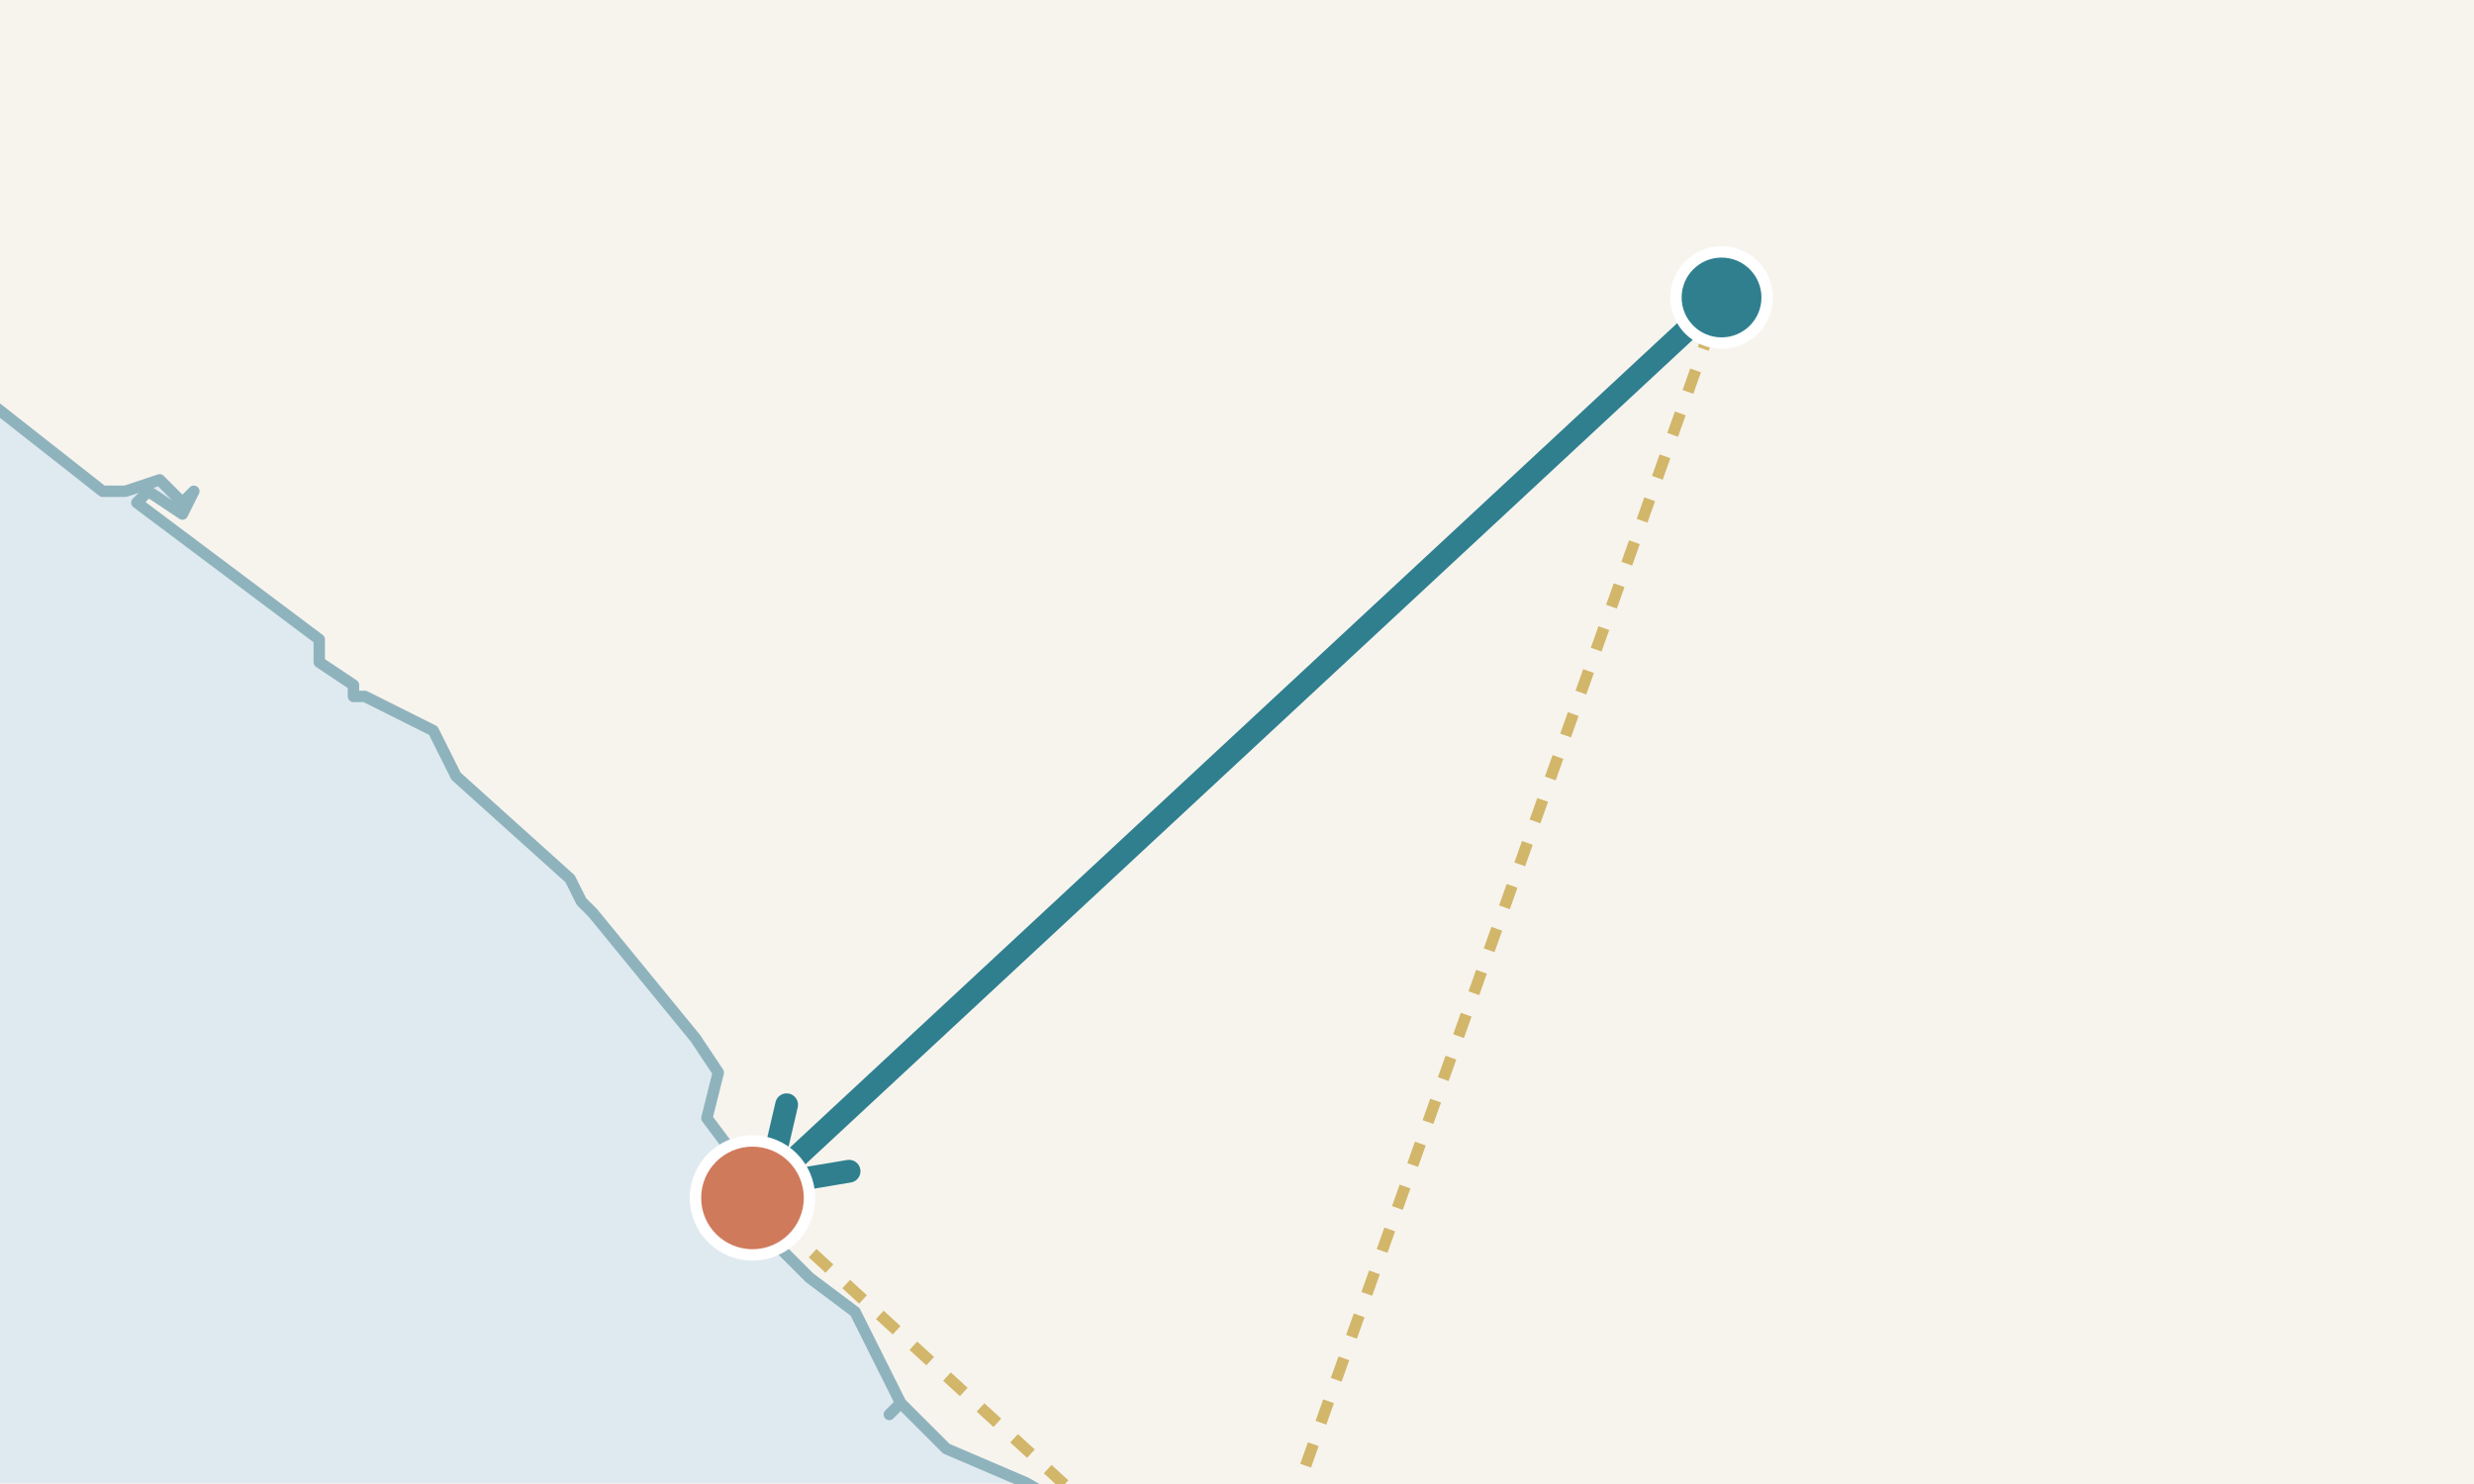
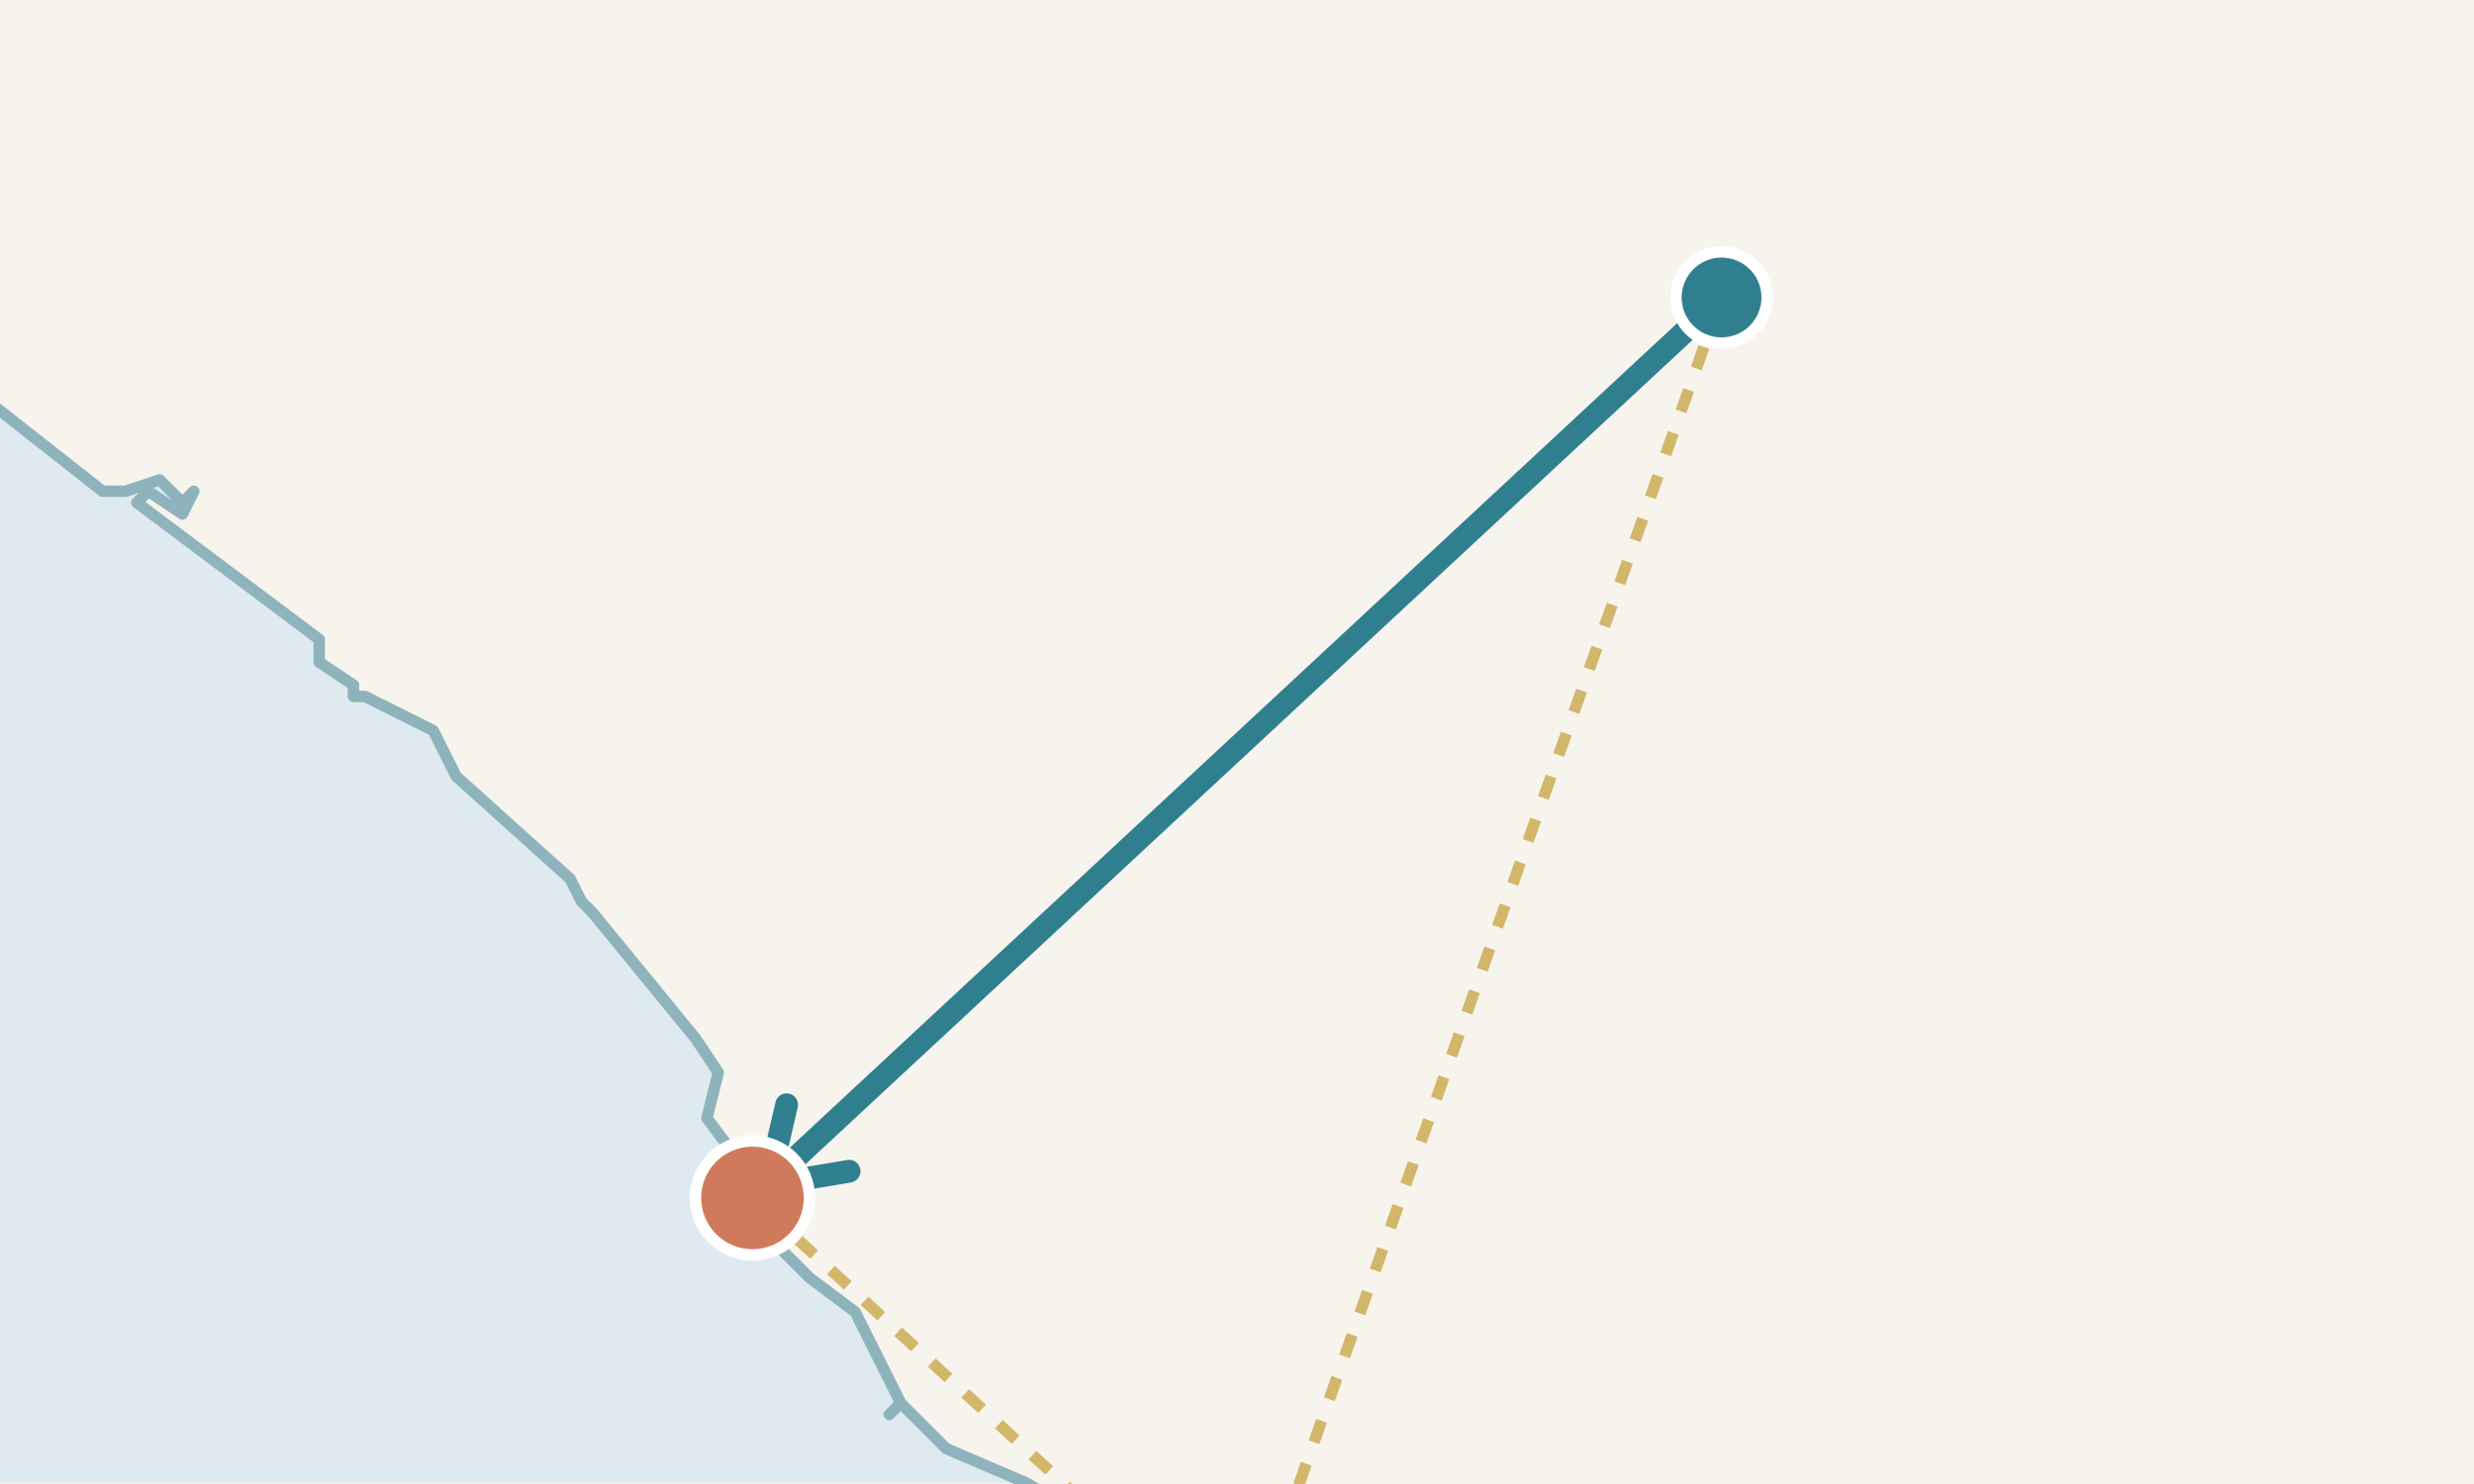
<svg xmlns="http://www.w3.org/2000/svg" viewBox="113.727 8.516 0.217 0.13" width="400" height="240" role="img" aria-label="タマンアユン寺院からタナロット寺院へ">
  <rect x="113.727" y="8.516" width="0.217" height="0.13" fill="#dfeaf0" />
  <path d="M113.145,8.172 L113.147,8.176 L113.147,8.179 L113.152,8.186 L113.156,8.204 L113.161,8.219 L113.167,8.227 L113.168,8.23 L113.173,8.235 L113.182,8.246 L113.186,8.256 L113.192,8.263 L113.196,8.275 L113.201,8.28 L113.201,8.28 L113.202,8.282 L113.207,8.286 L113.219,8.299 L113.227,8.304 L113.23,8.307 L113.233,8.313 L113.23,8.324 L113.231,8.328 L113.235,8.333 L113.238,8.333 L113.236,8.334 L113.233,8.332 L113.234,8.333 L113.242,8.339 L113.25,8.342 L113.258,8.348 L113.259,8.355 L113.264,8.358 L113.268,8.363 L113.269,8.366 L113.271,8.368 L113.277,8.372 L113.285,8.381 L113.282,8.385 L113.28,8.386 L113.285,8.382 L113.287,8.385 L113.286,8.386 L113.287,8.388 L113.284,8.389 L113.282,8.387 L113.279,8.388 L113.281,8.388 L113.288,8.392 L113.292,8.395 L113.294,8.398 L113.299,8.401 L113.308,8.403 L113.317,8.4 L113.319,8.4 L113.326,8.398 L113.328,8.399 L113.319,8.402 L113.316,8.402 L113.317,8.403 L113.333,8.407 L113.345,8.407 L113.39,8.399 L113.425,8.396 L113.443,8.397 L113.462,8.4 L113.509,8.413 L113.513,8.416 L113.515,8.421 L113.518,8.423 L113.525,8.425 L113.527,8.428 L113.527,8.431 L113.534,8.435 L113.544,8.436 L113.561,8.44 L113.559,8.438 L113.56,8.438 L113.564,8.44 L113.563,8.441 L113.585,8.45 L113.591,8.451 L113.593,8.45 L113.598,8.454 L113.612,8.46 L113.625,8.468 L113.642,8.476 L113.65,8.484 L113.651,8.483 L113.651,8.485 L113.656,8.492 L113.661,8.498 L113.667,8.499 L113.668,8.502 L113.668,8.501 L113.669,8.502 L113.679,8.506 L113.684,8.513 L113.687,8.515 L113.688,8.514 L113.689,8.516 L113.69,8.515 L113.69,8.517 L113.693,8.517 L113.693,8.519 L113.695,8.519 L113.694,8.519 L113.694,8.521 L113.702,8.527 L113.704,8.532 L113.703,8.534 L113.706,8.534 L113.705,8.537 L113.707,8.537 L113.711,8.54 L113.711,8.541 L113.712,8.54 L113.717,8.543 L113.721,8.547 L113.72,8.548 L113.722,8.548 L113.736,8.559 L113.738,8.559 L113.741,8.558 L113.743,8.56 L113.744,8.559 L113.743,8.561 L113.74,8.559 L113.739,8.56 L113.755,8.572 L113.755,8.574 L113.758,8.576 L113.758,8.577 L113.759,8.577 L113.765,8.58 L113.767,8.584 L113.777,8.593 L113.778,8.595 L113.779,8.596 L113.788,8.607 L113.79,8.61 L113.789,8.614 L113.792,8.618 L113.792,8.619 L113.793,8.619 L113.792,8.62 L113.793,8.62 L113.794,8.624 L113.798,8.628 L113.802,8.631 L113.806,8.639 L113.805,8.64 L113.806,8.639 L113.81,8.643 L113.817,8.646 L113.829,8.653 L113.829,8.654 L113.849,8.672 L113.867,8.699 L113.871,8.707 L113.874,8.717 L113.874,8.725 L113.868,8.732 L113.867,8.737 L113.865,8.737 L113.866,8.738 L113.865,8.742 L113.857,8.742 L113.858,8.75 L113.865,8.75 L113.873,8.759 L113.874,8.763 L113.873,8.772 L113.869,8.781 L113.866,8.783 L113.858,8.78 L113.85,8.78 L113.85,8.779 L113.847,8.78 L113.846,8.783 L113.841,8.786 L113.839,8.787 L113.837,8.79 L113.832,8.791 L113.831,8.79 L113.827,8.794 L113.824,8.794 L113.823,8.802 L113.82,8.805 L113.809,8.811 L113.806,8.81 L113.802,8.814 L113.795,8.814 L113.791,8.821 L113.791,8.824 L113.79,8.825 L113.791,8.828 L113.79,8.829 L113.793,8.833 L113.793,8.835 L113.795,8.838 L113.817,8.846 L113.827,8.846 L113.828,8.848 L113.829,8.847 L113.829,8.848 L113.833,8.846 L113.851,8.848 L113.855,8.847 L113.866,8.849 L113.867,8.85 L113.868,8.848 L113.871,8.85 L113.871,8.849 L113.892,8.846 L113.895,8.843 L113.903,8.842 L113.907,8.84 L113.909,8.838 L113.923,8.833 L113.925,8.826 L113.93,8.819 L113.929,8.819 L113.929,8.818 L113.929,8.819 L113.93,8.819 L113.929,8.818 L113.936,8.811 L113.937,8.807 L113.94,8.803 L113.942,8.803 L113.943,8.804 L113.944,8.804 L113.944,8.801 L113.941,8.802 L113.94,8.799 L113.942,8.797 L113.94,8.797 L113.94,8.799 L113.938,8.798 L113.935,8.788 L113.931,8.786 L113.931,8.778 L113.929,8.774 L113.928,8.762 L113.927,8.757 L113.927,8.756 L113.926,8.753 L113.923,8.752 L113.922,8.753 L113.92,8.757 L113.922,8.758 L113.922,8.76 L113.918,8.758 L113.921,8.76 L113.92,8.766 L113.922,8.772 L113.922,8.773 L113.92,8.774 L113.918,8.776 L113.921,8.784 L113.925,8.787 L113.922,8.788 L113.92,8.786 L113.919,8.787 L113.913,8.786 L113.909,8.782 L113.906,8.781 L113.901,8.782 L113.902,8.78 L113.898,8.776 L113.899,8.773 L113.897,8.771 L113.896,8.767 L113.894,8.766 L113.893,8.764 L113.892,8.765 L113.892,8.763 L113.891,8.763 L113.89,8.765 L113.888,8.765 L113.888,8.763 L113.887,8.763 L113.886,8.759 L113.89,8.75 L113.89,8.748 L113.894,8.748 L113.889,8.747 L113.891,8.741 L113.894,8.741 L113.895,8.738 L113.897,8.737 L113.901,8.738 L113.901,8.734 L113.904,8.734 L113.904,8.732 L113.905,8.732 L113.906,8.731 L113.907,8.733 L113.909,8.733 L113.91,8.731 L113.91,8.732 L113.909,8.73 L113.91,8.729 L113.91,8.731 L113.91,8.729 L113.911,8.729 L113.914,8.73 L113.914,8.731 L113.916,8.731 L113.915,8.733 L113.916,8.733 L113.916,8.736 L113.91,8.736 L113.906,8.738 L113.905,8.742 L113.908,8.744 L113.91,8.737 L113.913,8.738 L113.912,8.74 L113.913,8.741 L113.912,8.741 L113.911,8.746 L113.916,8.747 L113.915,8.745 L113.917,8.745 L113.918,8.737 L113.917,8.737 L113.917,8.736 L113.919,8.737 L113.924,8.731 L113.922,8.729 L113.918,8.728 L113.918,8.726 L113.923,8.728 L113.928,8.725 L113.931,8.727 L113.932,8.726 L113.93,8.724 L113.931,8.724 L113.93,8.724 L113.929,8.723 L113.931,8.721 L113.932,8.72 L113.936,8.72 L113.939,8.718 L113.943,8.717 L113.946,8.714 L113.95,8.713 L113.952,8.713 L113.952,8.714 L113.957,8.713 L113.967,8.707 L113.971,8.694 L113.968,8.682 L113.969,8.677 L113.966,8.67 L113.967,8.669 L113.967,8.666 L113.967,8.669 L113.965,8.67 L113.965,8.669 L113.966,8.667 L113.965,8.664 L113.968,8.66 L113.973,8.654 L113.994,8.639 L113.999,8.633 L114.002,8.631 L114.005,8.627 L114.006,8.624 L114.01,8.621 L114.025,8.613 L114.026,8.61 L114.032,8.604 L114.05,8.594 L114.053,8.591 L114.054,8.585 L114.059,8.581 L114.068,8.576 L114.079,8.574 L114.1,8.576 L114.104,8.577 L114.11,8.575 L114.135,8.575 L114.135,8.573 L114.137,8.574 L114.136,8.573 L114.137,8.572 L114.15,8.571 L114.161,8.558 L114.168,8.554 L114.187,8.549 L114.201,8.544 L114.209,8.541 L114.21,8.54 L114.21,8.537 L114.212,8.536 L114.209,8.535 L114.209,8.534 L114.211,8.534 L114.21,8.532 L114.211,8.531 L114.213,8.531 L114.215,8.534 L114.215,8.533 L114.214,8.53 L114.216,8.529 L114.209,8.518 L114.209,8.513 L114.213,8.509 L114.218,8.507 L114.221,8.505 L114.233,8.501 L114.239,8.501 L114.244,8.504 L114.248,8.506 L114.253,8.505 L114.259,8.506 L114.264,8.508 L114.265,8.51 L114.265,8.509 L114.268,8.51 L114.281,8.515 L114.281,8.517 L114.293,8.51 L114.304,8.505 L114.306,8.503 L114.309,8.504 L114.311,8.506 L114.312,8.506 L114.31,8.502 L114.312,8.498 L114.314,8.498 L114.313,8.495 L114.317,8.487 L114.317,8.485 L114.32,8.482 L114.322,8.478 L114.325,8.476 L114.327,8.474 L114.331,8.472 L114.334,8.462 L114.344,8.457 L114.353,8.454 L114.363,8.447 L114.371,8.445 L114.372,8.443 L114.375,8.442 L114.379,8.439 L114.382,8.435 L114.388,8.432 L114.389,8.429 L114.391,8.428 L114.394,8.424 L114.395,8.42 L114.399,8.418 L114.398,8.416 L114.399,8.413 L114.401,8.411 L114.404,8.41 L114.41,8.4 L114.408,8.396 L114.409,8.394 L114.41,8.393 L114.409,8.393 L114.41,8.39 L114.409,8.383 L114.409,8.378 L114.408,8.375 L114.405,8.374 L114.404,8.371 L114.401,8.369 L114.397,8.359 L114.388,8.354 L114.385,8.351 L114.382,8.35 L114.381,8.347 L114.368,8.342 L114.364,8.337 L114.36,8.339 L114.356,8.335 L114.342,8.334 L114.334,8.326 L114.329,8.324 L114.328,8.322 L114.327,8.319 L114.326,8.318 L114.32,8.307 L114.318,8.3 L114.308,8.292 L114.304,8.285 L114.305,8.284 L114.303,8.284 L114.299,8.279 L114.295,8.278 L114.289,8.267 L114.281,8.255 L114.28,8.256 L114.28,8.254 L114.265,8.24 L114.261,8.233 L114.24,8.222 L114.235,8.218 L114.227,8.215 L114.219,8.21 L114.21,8.205 L114.203,8.194 L114.199,8.192 L114.192,8.19 L114.186,8.183 L114.173,8.18 L114.163,8.171 L114.161,8.171 L114.159,8.165 L114.155,8.162 L114.13,8.153 L114.123,8.152 L114.118,8.152 L114.108,8.144 L114.092,8.136 L114.082,8.135 L114.077,8.131 L114.074,8.131 L114.069,8.129 L114.061,8.128 L114.048,8.119 L114.046,8.115 L114.043,8.112 L114.038,8.111 L114.026,8.113 L114.023,8.11 L114.016,8.109 L114.012,8.106 L113.998,8.105 L113.987,8.099 L113.98,8.097 L113.968,8.088 L113.948,8.083 L113.939,8.083 L113.934,8.081 L113.911,8.074 L113.89,8.062 L113.862,8.065 L113.848,8.072 L113.837,8.078 L113.826,8.082 L113.822,8.082 L113.82,8.084 L113.8,8.101 L113.791,8.105 L113.783,8.11 L113.781,8.115 L113.771,8.122 L113.766,8.129 L113.757,8.139 L113.756,8.142 L113.753,8.145 L113.747,8.147 L113.743,8.151 L113.734,8.155 L113.732,8.16 L113.728,8.164 L113.724,8.165 L113.717,8.166 L113.711,8.174 L113.706,8.176 L113.701,8.177 L113.69,8.181 L113.649,8.183 L113.642,8.183 L113.637,8.181 L113.633,8.182 L113.621,8.184 L113.615,8.183 L113.611,8.188 L113.606,8.189 L113.6,8.188 L113.584,8.195 L113.576,8.196 L113.569,8.196 L113.56,8.195 L113.555,8.194 L113.55,8.191 L113.548,8.191 L113.548,8.193 L113.545,8.194 L113.542,8.193 L113.541,8.19 L113.541,8.189 L113.542,8.189 L113.542,8.189 L113.541,8.189 L113.542,8.188 L113.542,8.188 L113.544,8.188 L113.541,8.187 L113.537,8.192 L113.533,8.192 L113.528,8.19 L113.526,8.185 L113.519,8.186 L113.512,8.182 L113.498,8.178 L113.489,8.174 L113.482,8.173 L113.477,8.173 L113.464,8.169 L113.459,8.169 L113.451,8.165 L113.445,8.161 L113.437,8.158 L113.432,8.158 L113.426,8.156 L113.425,8.154 L113.426,8.15 L113.422,8.156 L113.411,8.15 L113.408,8.147 L113.403,8.144 L113.392,8.144 L113.389,8.147 L113.384,8.148 L113.377,8.146 L113.373,8.142 L113.371,8.144 L113.368,8.144 L113.365,8.143 L113.356,8.131 L113.355,8.132 L113.356,8.134 L113.355,8.136 L113.35,8.138 L113.346,8.135 L113.345,8.131 L113.341,8.128 L113.331,8.127 L113.329,8.123 L113.328,8.124 L113.326,8.127 L113.323,8.128 L113.324,8.131 L113.326,8.131 L113.316,8.134 L113.317,8.137 L113.315,8.138 L113.313,8.138 L113.312,8.139 L113.311,8.138 L113.312,8.137 L113.311,8.136 L113.308,8.139 L113.306,8.14 L113.302,8.135 L113.299,8.13 L113.303,8.13 L113.305,8.129 L113.306,8.124 L113.303,8.121 L113.297,8.121 L113.296,8.12 L113.282,8.126 L113.274,8.132 L113.273,8.136 L113.279,8.137 L113.282,8.139 L113.28,8.14 L113.28,8.141 L113.278,8.14 L113.277,8.142 L113.274,8.143 L113.273,8.14 L113.271,8.139 L113.27,8.138 L113.271,8.133 L113.267,8.131 L113.262,8.134 L113.257,8.139 L113.253,8.14 L113.25,8.145 L113.243,8.152 L113.236,8.155 L113.231,8.152 L113.23,8.149 L113.229,8.149 L113.231,8.148 L113.232,8.146 L113.229,8.145 L113.231,8.143 L113.231,8.142 L113.236,8.138 L113.235,8.134 L113.223,8.116 L113.218,8.112 L113.214,8.105 L113.211,8.101 L113.209,8.1 L113.207,8.096 L113.2,8.094 L113.196,8.096 L113.194,8.096 L113.165,8.093 L113.155,8.094 L113.149,8.097 L113.147,8.102 L113.147,8.117 L113.146,8.119 L113.155,8.131 L113.158,8.139 L113.159,8.146 L113.158,8.149 L113.158,8.157 L113.165,8.161 L113.172,8.16 L113.173,8.162 L113.172,8.162 L113.173,8.163 L113.176,8.163 L113.178,8.163 L113.179,8.166 L113.18,8.165 L113.183,8.166 L113.181,8.166 L113.181,8.169 L113.179,8.167 L113.179,8.168 L113.173,8.172 L113.171,8.172 L113.173,8.169 L113.172,8.167 L113.162,8.183 L113.159,8.186 L113.154,8.187 L113.153,8.186 L113.155,8.185 L113.155,8.183 L113.156,8.182 L113.154,8.181 L113.154,8.182 L113.154,8.182 L113.15,8.175 L113.151,8.174 L113.151,8.176 L113.152,8.177 L113.152,8.174 L113.157,8.177 L113.158,8.176 L113.159,8.171 L113.157,8.17 L113.157,8.172 L113.156,8.172 L113.157,8.17 L113.156,8.169 L113.156,8.169 L113.157,8.169 L113.154,8.171 L113.152,8.169 L113.155,8.168 L113.155,8.166 L113.152,8.164 L113.152,8.161 L113.15,8.161 L113.147,8.165 L113.147,8.169 L113.145,8.172Z" fill="#f7f4ee" stroke="#8fb3bd" stroke-width="0.001" stroke-linejoin="round" />
-   <polyline points="113.876,8.723 113.874,8.685 113.836,8.66 113.878,8.542 113.793,8.621 113.83,8.655 113.876,8.723" fill="none" stroke="#c9a648" stroke-width="0.001" stroke-dasharray="0.002 0.002" opacity=".8" />
+   <polyline points="113.876,8.723 113.874,8.685 113.873,8.694 113.836,8.66 113.878,8.542 113.793,8.621 113.83,8.655 113.876,8.723" fill="none" stroke="#c9a648" stroke-width="0.001" stroke-dasharray="0.002 0.002" opacity=".8" />
  <line x1="113.878" y1="8.542" x2="113.793" y2="8.621" stroke="#2f7f8f" stroke-width="0.002" stroke-linecap="round" />
  <g transform="translate(113.7929 8.62122) rotate(136.8)">
    <path d="M-0.008,-0.004 L-0.002,0 L-0.008,0.004" fill="none" stroke="#2f7f8f" stroke-width="0.002" stroke-linecap="round" stroke-linejoin="round" />
  </g>
  <circle cx="113.878" cy="8.542" r="0.004" fill="#2f7f8f" stroke="#fff" stroke-width="0.001" />
  <circle cx="113.793" cy="8.621" r="0.005" fill="#d07a5c" stroke="#fff" stroke-width="0.001" />
</svg>
